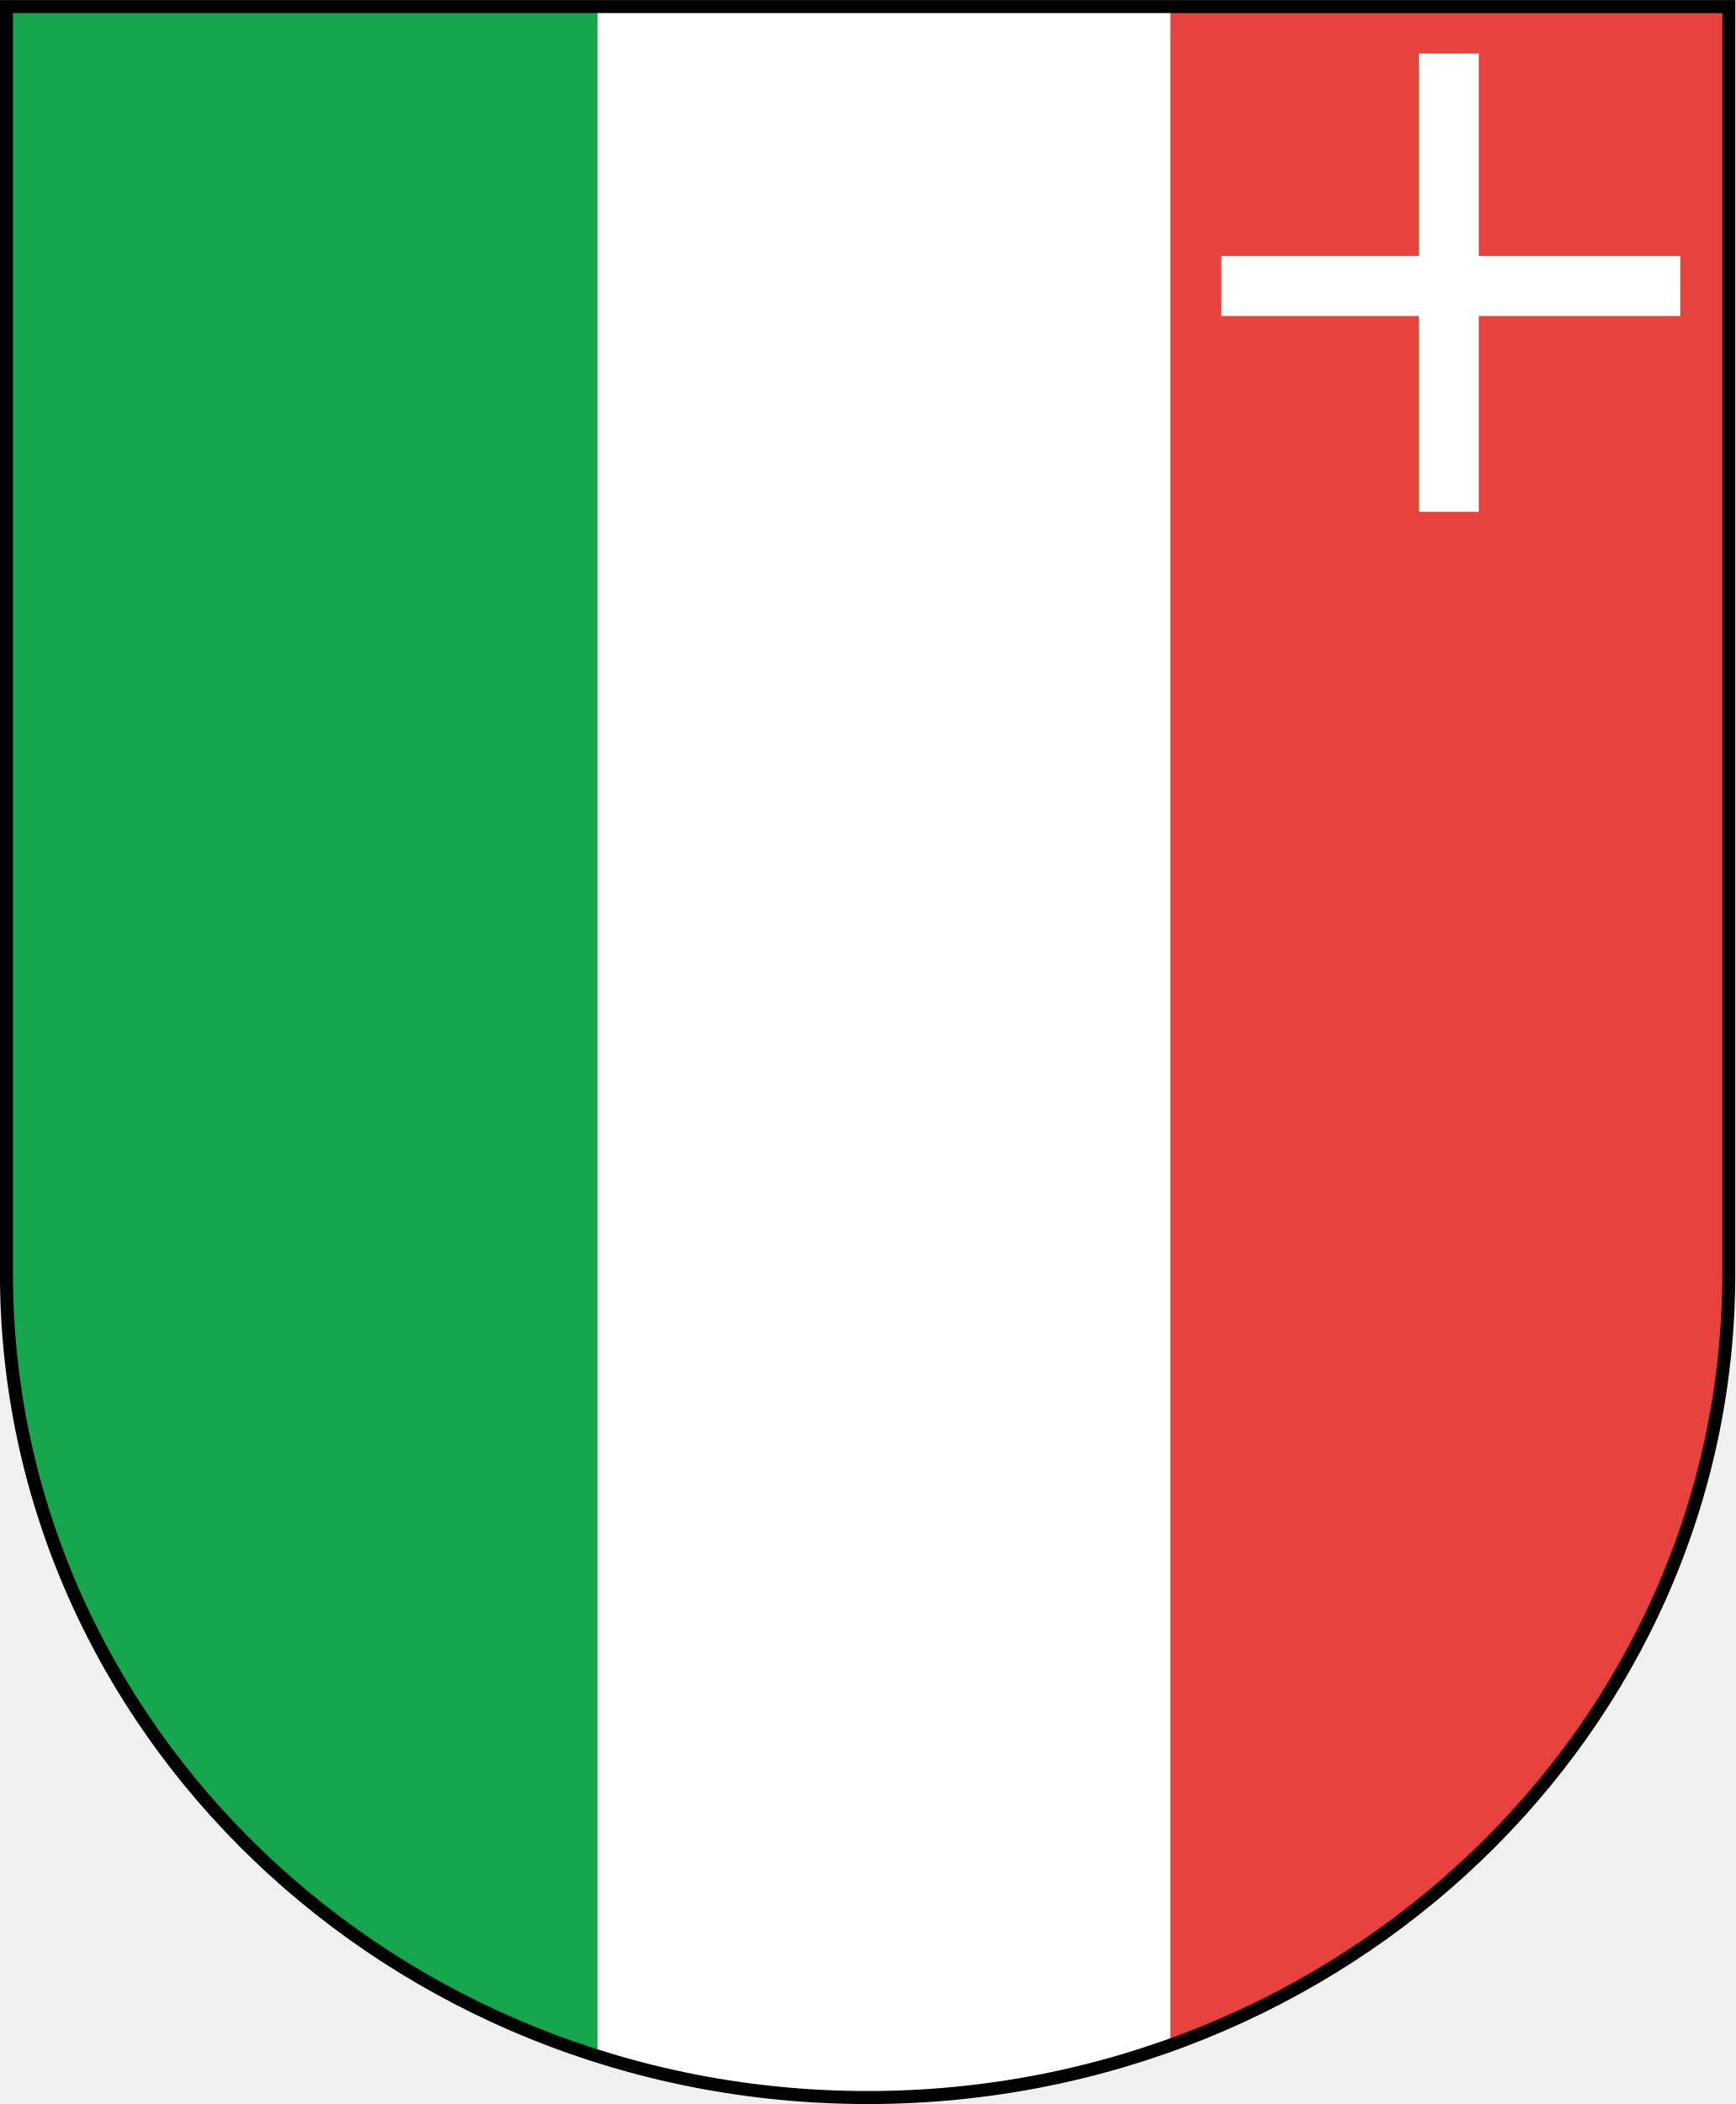
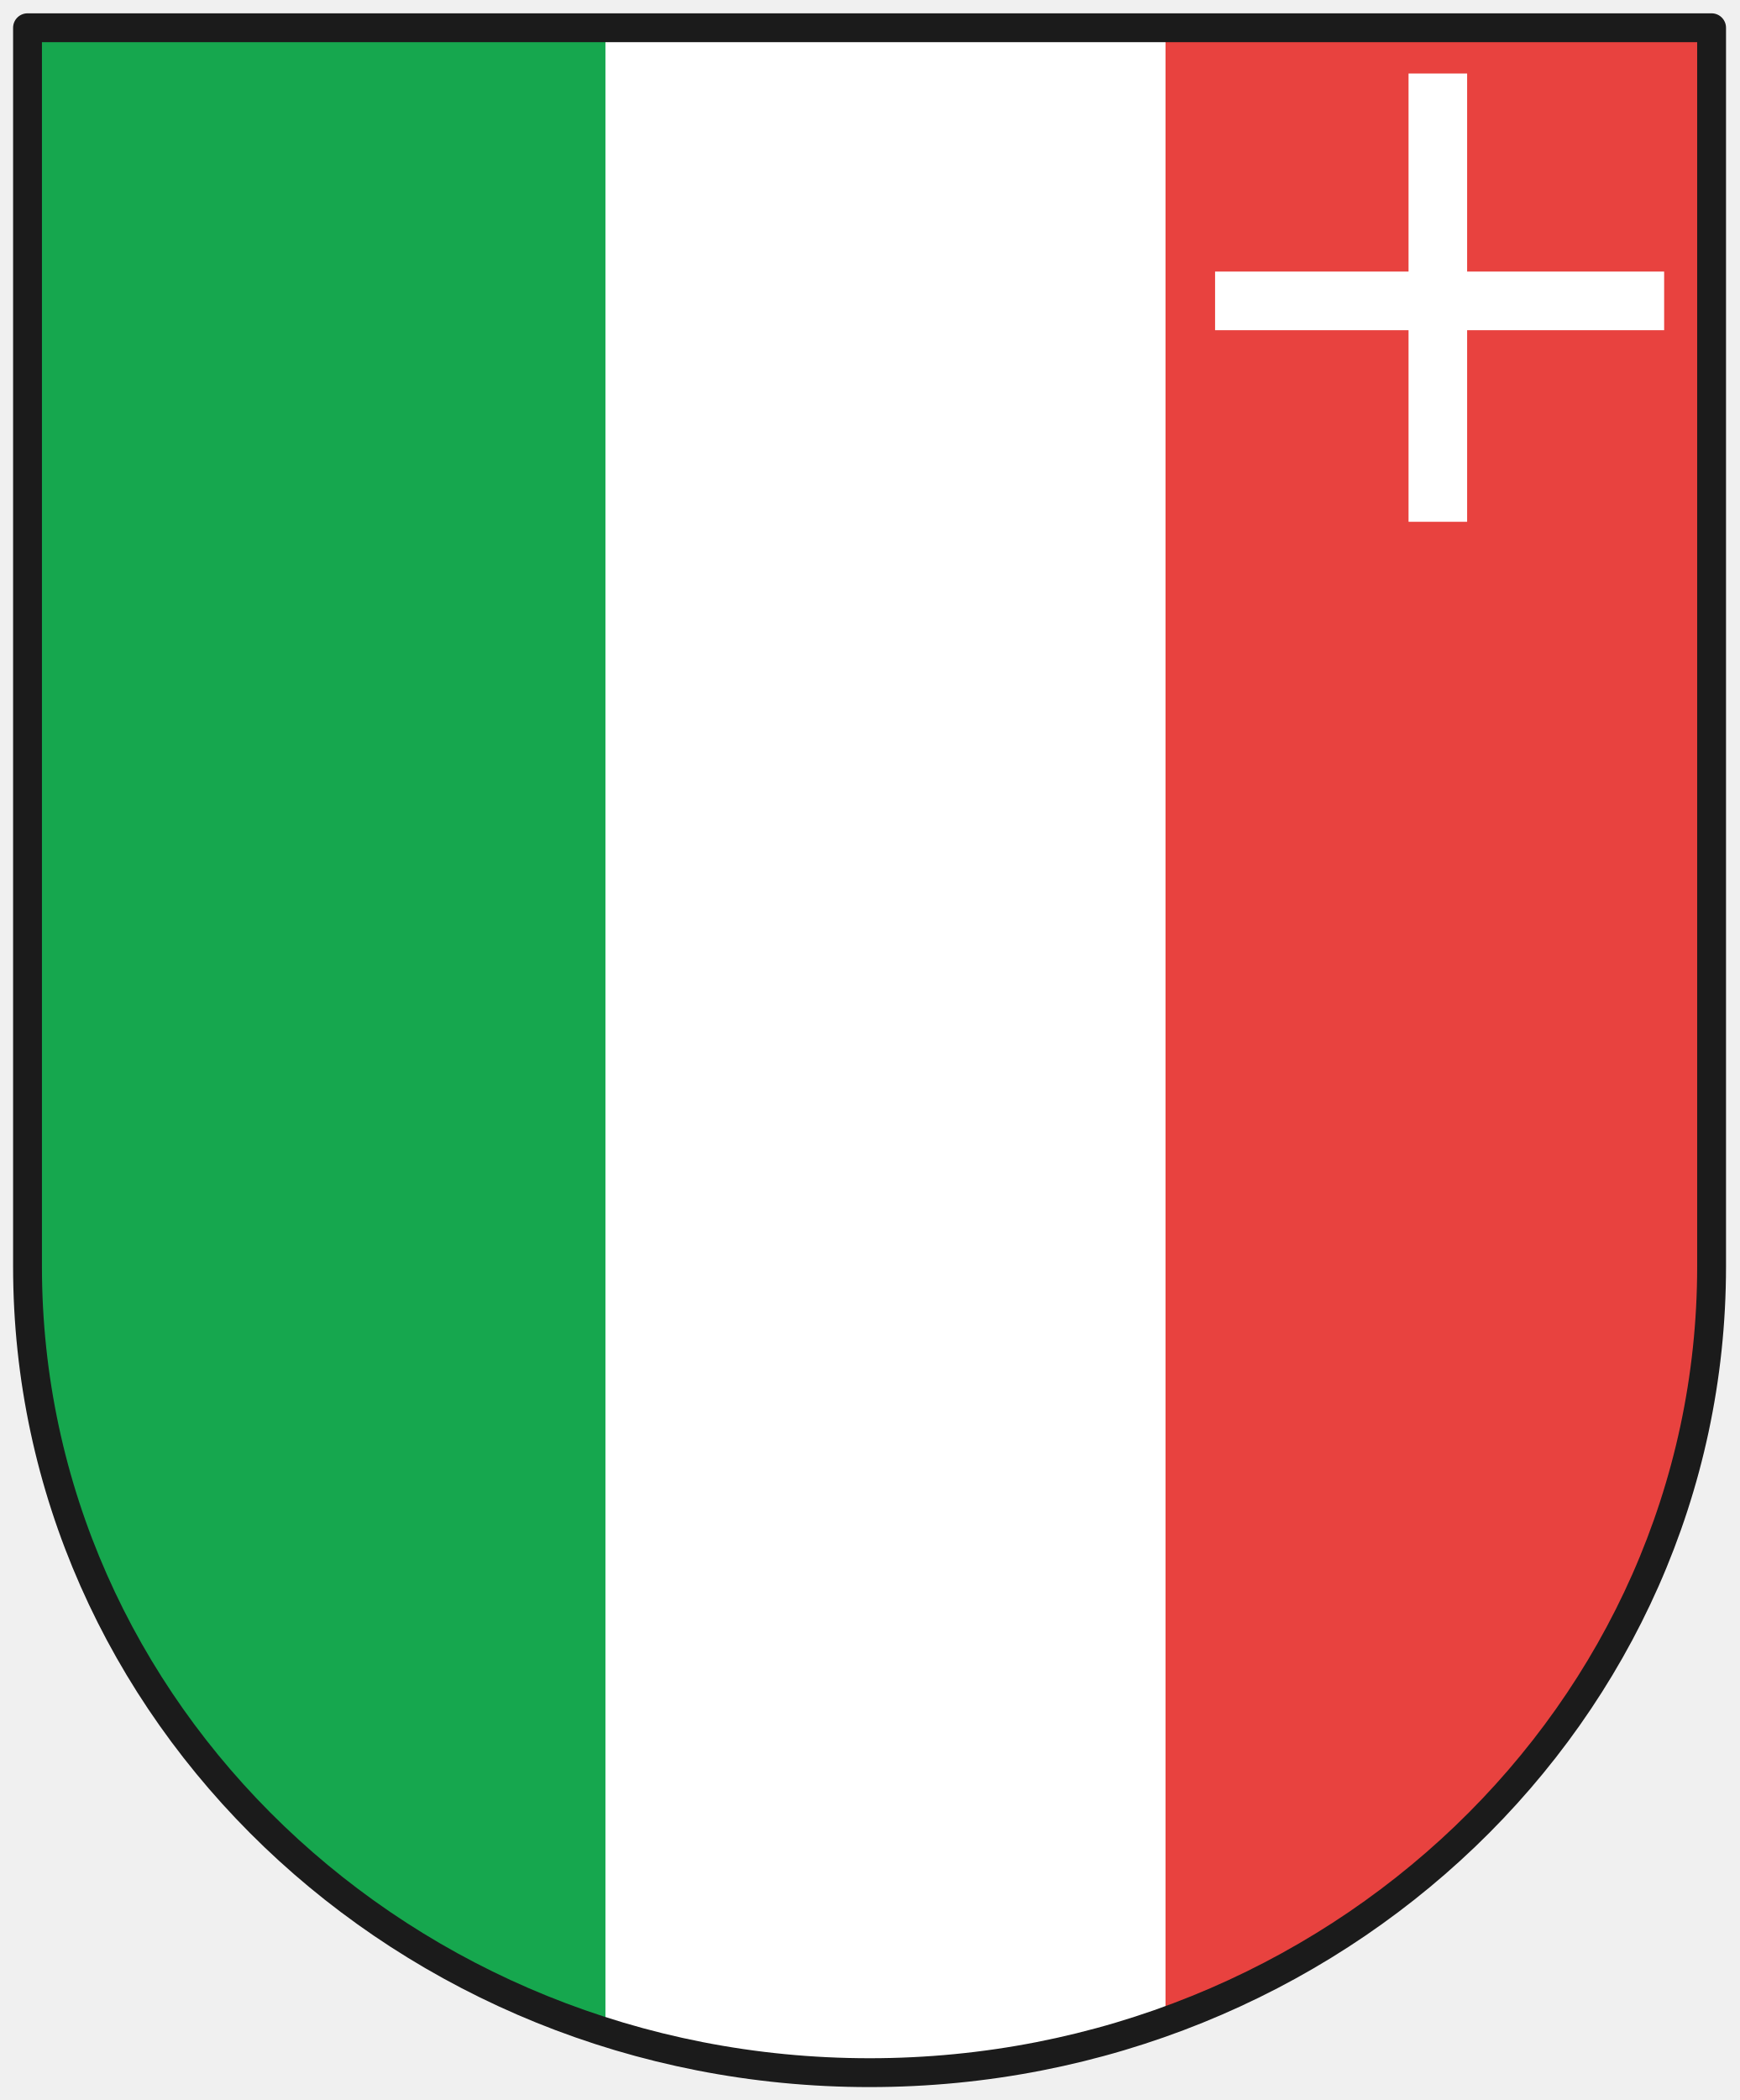
- <svg xmlns="http://www.w3.org/2000/svg" xmlns:xlink="http://www.w3.org/1999/xlink" viewBox="0 0 406.469 492.748">
+ <svg xmlns="http://www.w3.org/2000/svg" xmlns:xlink="http://www.w3.org/1999/xlink" viewBox="-5.080 -5.080 416.629 502.908">
  <g>
    <g>
      <g>
        <g>
          <g>
            <path fill="#FFFFFF" d="M203.086,1.565h201.839v296.668c0,106.594-90.281,193.047-201.703,193.047 c-111.406,0-201.711-86.453-201.711-193.047V1.565H203.086z" />
          </g>
        </g>
      </g>
    </g>
    <g>
      <g>
        <g>
          <g>
            <path fill="#E8423F" d="M274.115,1.748v477.259c76.164-27.384,130.414-97.538,130.805-179.905V1.746L274.115,1.748 L274.115,1.748z" />
          </g>
        </g>
      </g>
    </g>
    <g>
      <g>
        <g>
          <g>
            <path fill="#16A74E" d="M1.52,1.756v296.477c0,85.461,58.031,157.922,138.43,183.313V1.757L1.52,1.756L1.52,1.756z" />
          </g>
        </g>
      </g>
    </g>
    <g>
      <g>
        <g>
          <g>
            <polygon fill="#FFFFFF" points="393.559,59.955 346.365,59.955 346.365,12.526 332.332,12.526 332.332,59.955 285.99,59.955 285.99,73.998 332.332,73.998 332.332,119.877 346.365,119.877 346.365,73.998 393.559,73.998" />
          </g>
        </g>
      </g>
    </g>
    <g>
      <g>
        <g>
          <g>
            <g>
              <g>
                <g>
                  <g>
                    <g>
                      <g>
                        <defs>
                          <rect id="SVGID_1_" y="0.014" width="406.457" height="492.734" />
                        </defs>
                        <clipPath id="SVGID_2_">
                          <use xlink:href="#SVGID_1_" overflow="visible" />
                        </clipPath>
                        <path clip-path="url(#SVGID_2_)" fill="none" stroke="#010202" stroke-width="3.048" d="M203.086,1.533h201.839v296.668 c0,106.609-90.281,193.031-201.703,193.031c-111.406,0-201.711-86.422-201.711-193.031V1.533H203.086z" />
                      </g>
                    </g>
                  </g>
                </g>
              </g>
            </g>
          </g>
        </g>
      </g>
    </g>
  </g>
+   <path data-outline="1" d="M203.086,1.565h201.839v296.668c0,106.594-90.281,193.047-201.703,193.047 c-111.406,0-201.711-86.453-201.711-193.047V1.565H203.086z" fill="none" stroke="#1b1b1b" stroke-width="6.91" stroke-linejoin="round" />
</svg>
